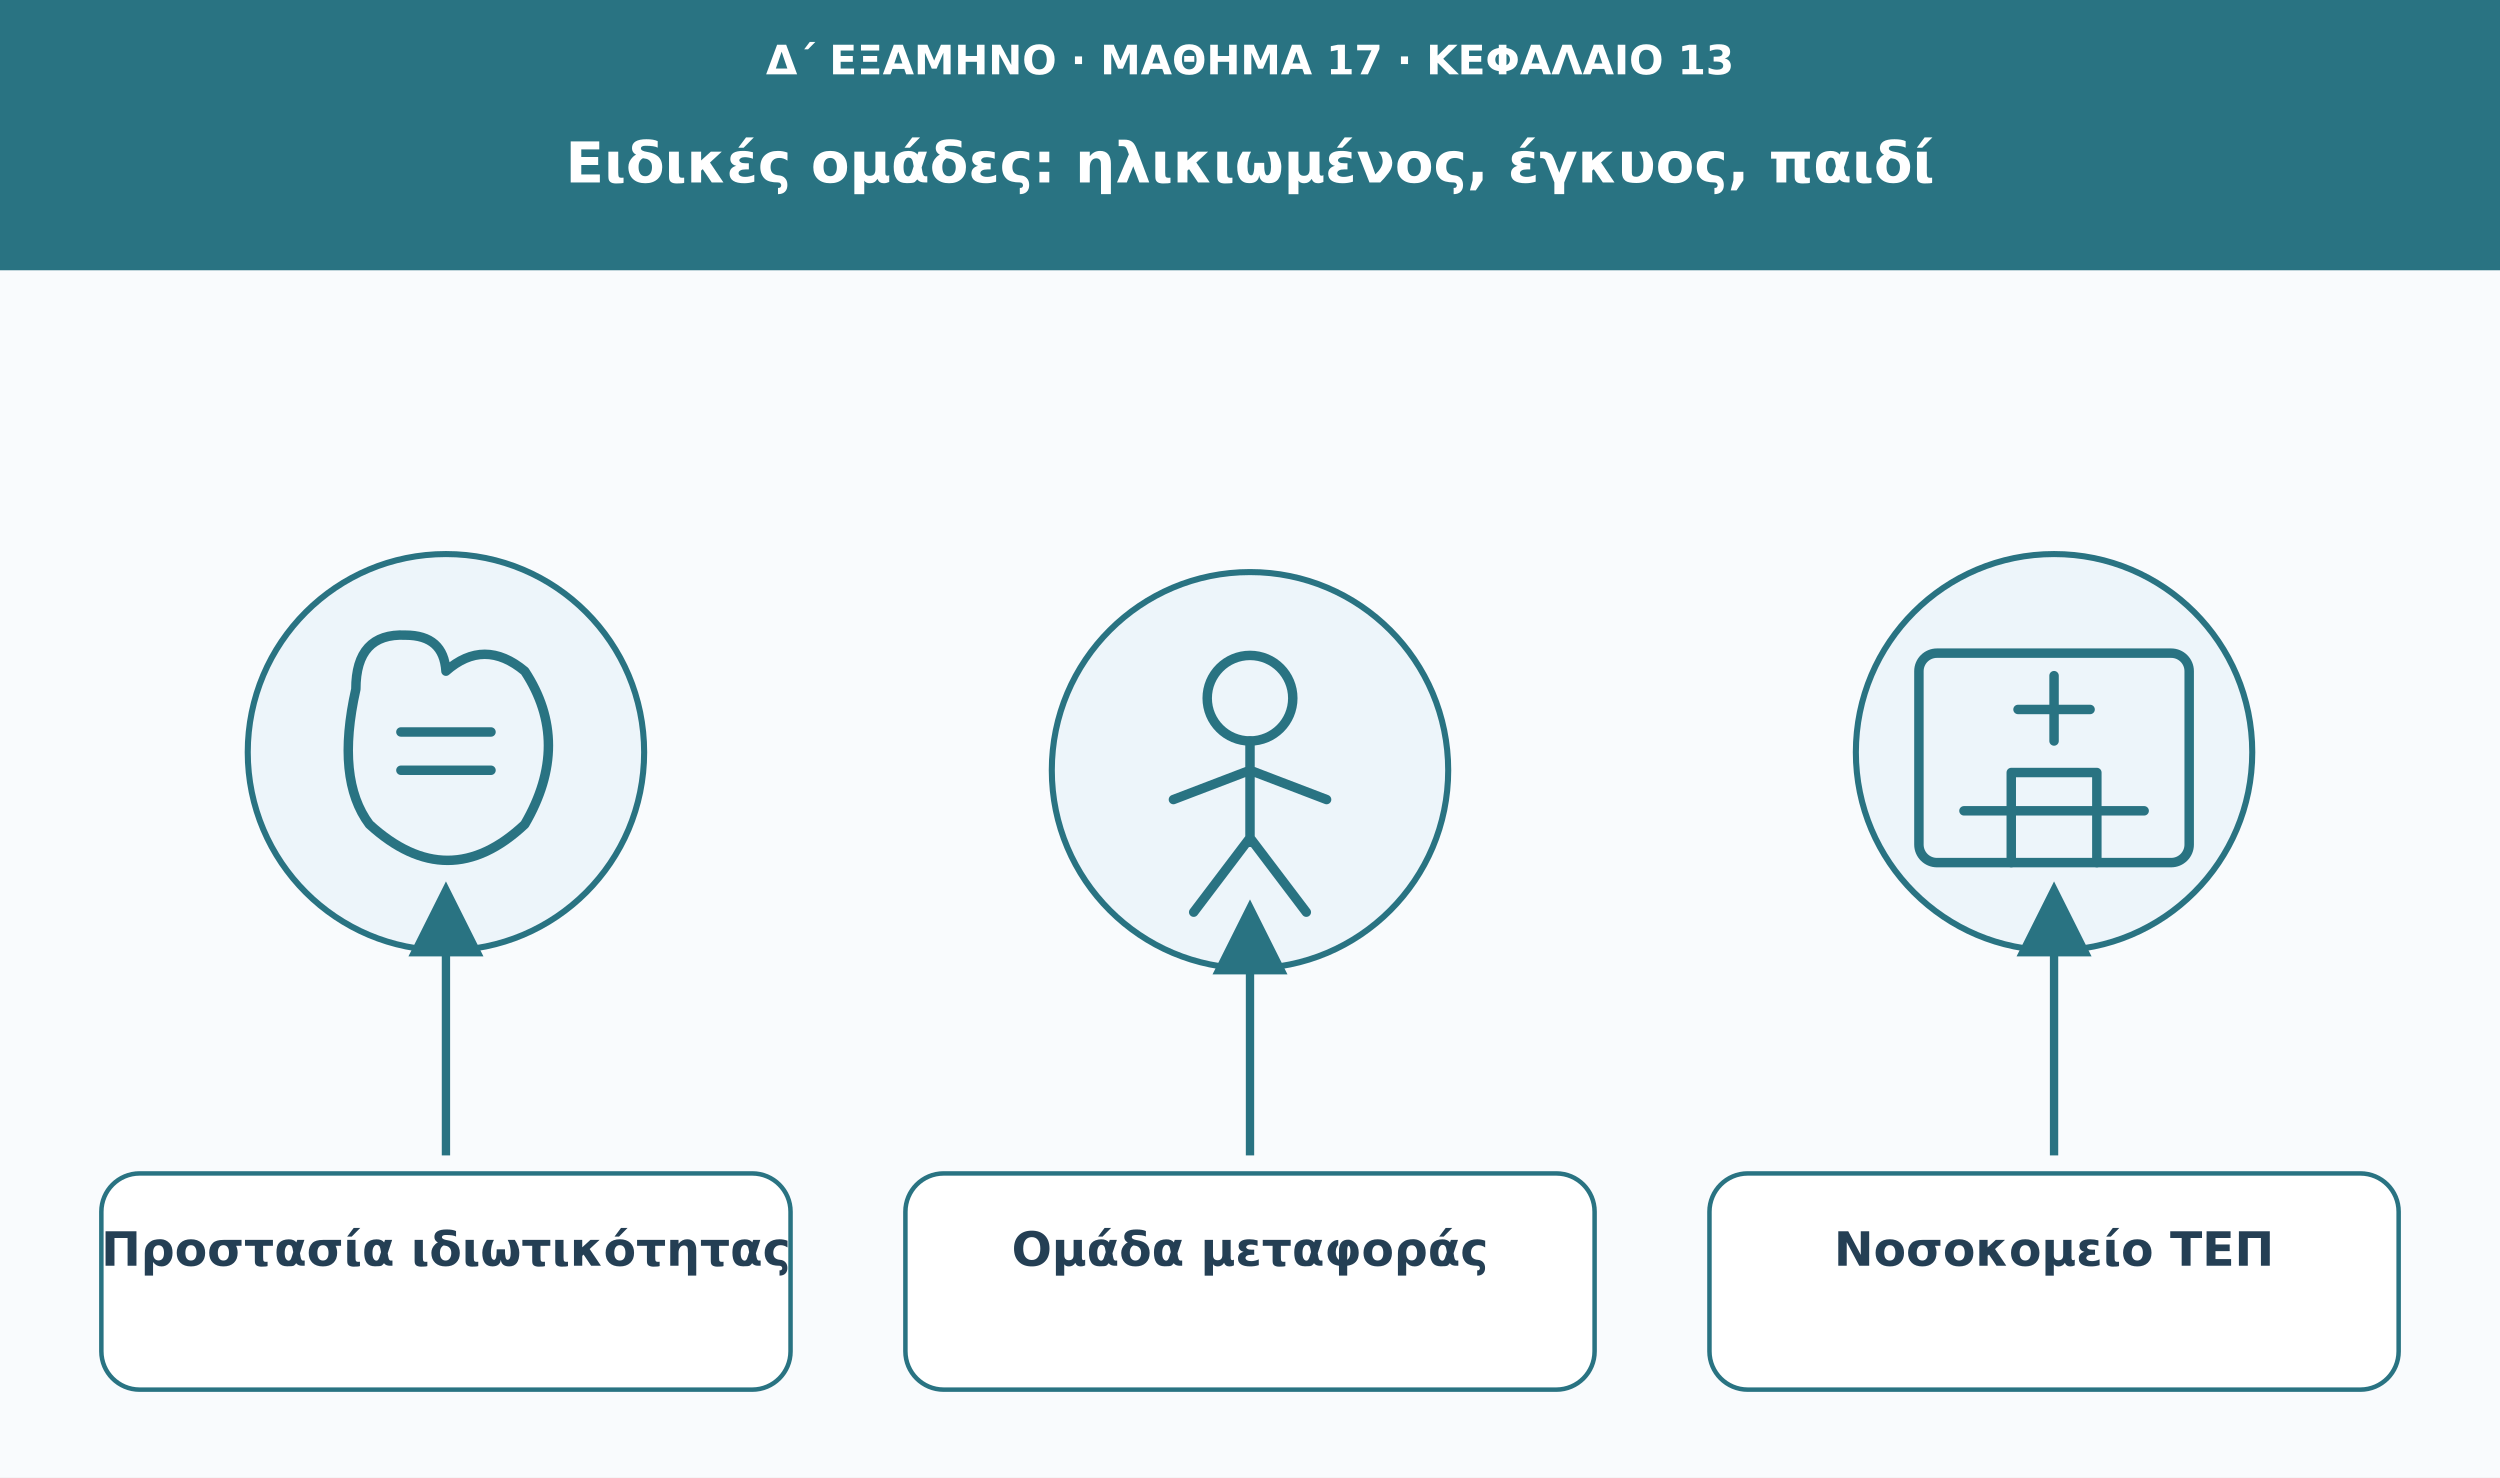
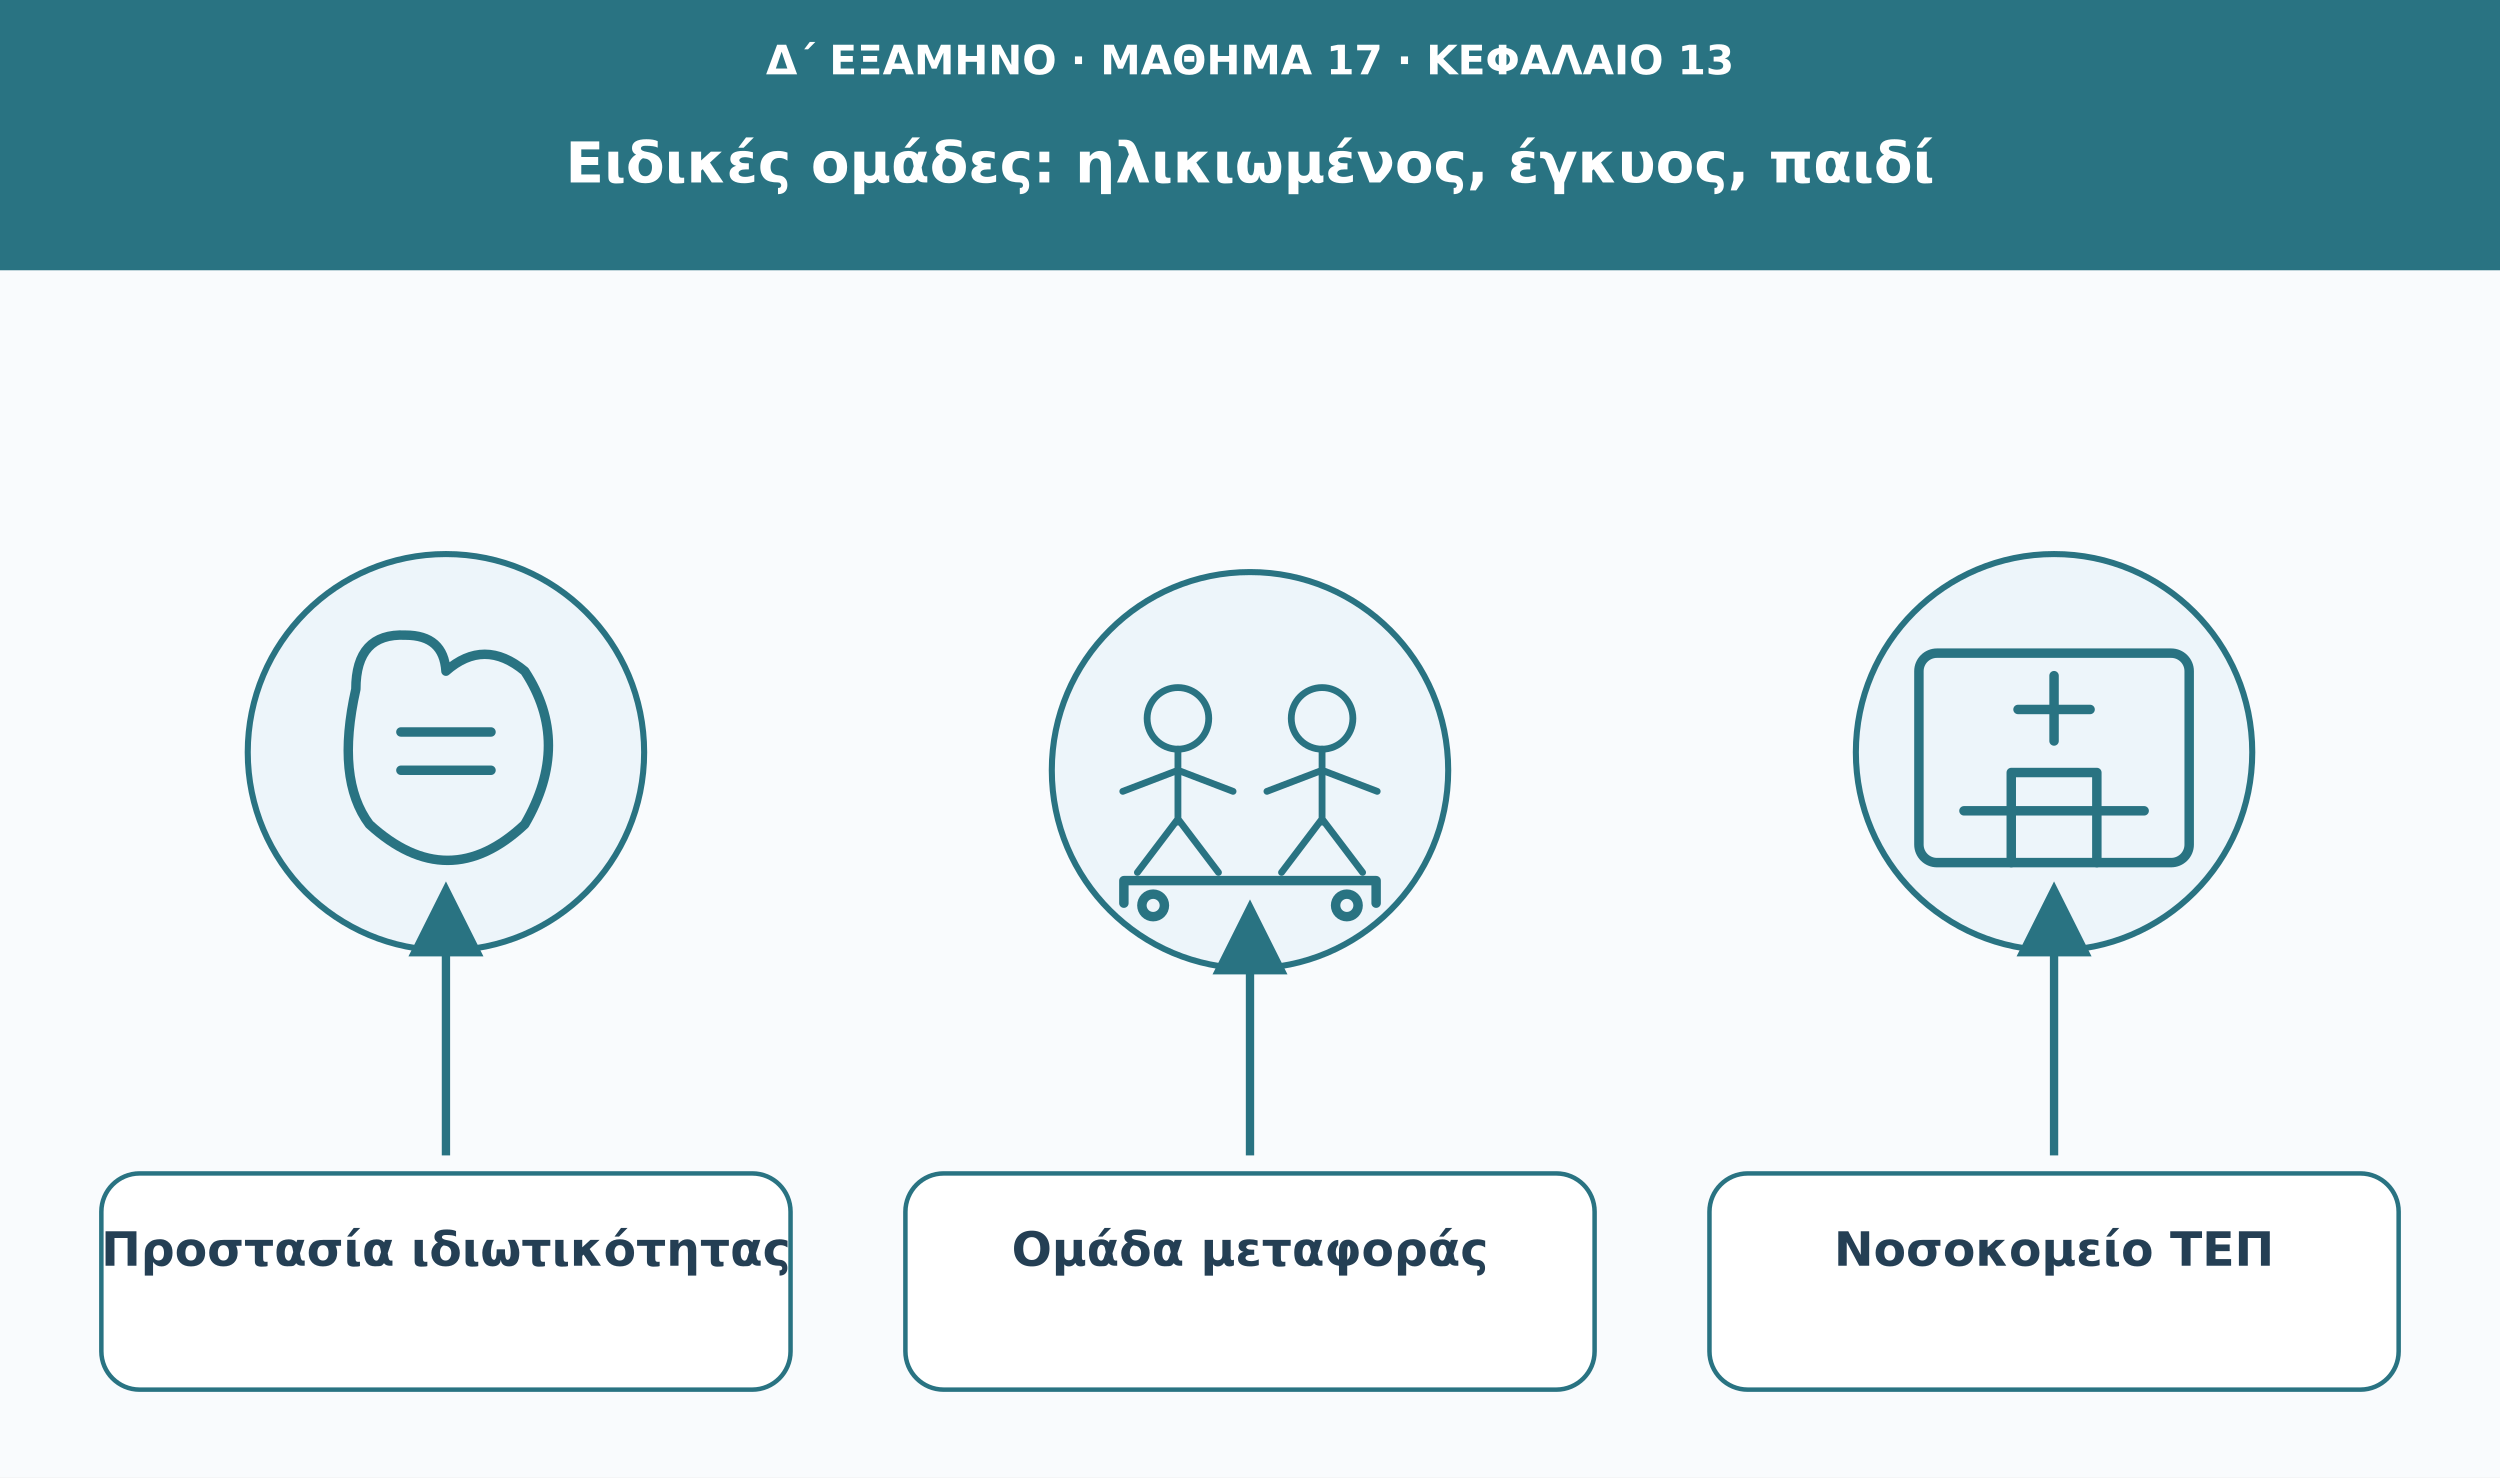
<svg xmlns="http://www.w3.org/2000/svg" viewBox="0 0 1110 656" role="img" aria-labelledby="t d">
  <defs>
    <marker id="arrow" viewBox="0 0 10 10" markerWidth="9" markerHeight="9" refX="8" refY="5" orient="auto">
      <path d="M0 0L10 5L0 10Z" fill="#297382" />
    </marker>
  </defs>
  <rect width="1110" height="656" fill="#f9fbfd" />
  <rect width="1110" height="120" fill="#297382" />
  <text x="555" y="33" font-family="DejaVu Sans,Arial,sans-serif" font-size="18" fill="#ffffff" font-weight="680" text-anchor="middle">Δ΄ ΕΞΑΜΗΝΟ · ΜΑΘΗΜΑ 17 · ΚΕΦΑΛΑΙΟ 13</text>
  <text x="555" y="81" font-family="DejaVu Sans,Arial,sans-serif" font-size="25" fill="#ffffff" font-weight="750" text-anchor="middle">Ειδικές ομάδες: ηλικιωμένος, έγκυος, παιδί</text>
  <circle cx="198" cy="334" r="88" fill="#edf5fa" stroke="#297382" stroke-width="2.7" />
  <g transform="translate(198 334)" fill="none" stroke="#297382" stroke-width="4.2" stroke-linecap="round" stroke-linejoin="round">
    <path d="M-40-28q0-25 22-24q17 0 18 16q17-15 35 0q21 32 0 68q-34 32-69 0q-15-20-6-60Z" />
    <path d="M-20-9h40m-40 17h40" />
  </g>
  <path d="M198 513L198 398" stroke="#297382" stroke-width="3.7" marker-end="url(#arrow)" />
  <rect x="45" y="521" width="306" height="96" rx="17" fill="#fff" stroke="#297382" stroke-width="2" />
  <text x="198" y="562" font-family="DejaVu Sans,Arial,sans-serif" font-size="21" fill="#243f54" font-weight="700" text-anchor="middle">Προστασία ιδιωτικότητας</text>
  <circle cx="555" cy="342" r="88" fill="#edf5fa" stroke="#297382" stroke-width="2.7" />
  <g transform="translate(555 342)" fill="none" stroke="#297382" stroke-width="4.2" stroke-linecap="round" stroke-linejoin="round">
-     <circle cx="0" cy="-32" r="19" />
-     <path d="M0-13v45m-34-19L0 0l34 13M0 30l-25 33M0 30l25 33" />
+     <g transform="translate(-32 0) scale(.72)">
+       <circle cx="0" cy="-32" r="19" />
+       <path d="M0-13v45m-34-19L0 0l34 13M0 30l-25 33M0 30l25 33" />
+     </g>
+     <g transform="translate(32 0) scale(.72)">
+       <circle cx="0" cy="-32" r="19" />
+       <path d="M0-13v45m-34-19L0 0l34 13M0 30l-25 33M0 30l25 33" />
+     </g>
+     <path d="M-56 49h112m-112 0v10m112-10v10" />
+     <circle cx="-43" cy="60" r="5" />
+     <circle cx="43" cy="60" r="5" />
  </g>
  <path d="M555 513L555 406" stroke="#297382" stroke-width="3.7" marker-end="url(#arrow)" />
  <rect x="402" y="521" width="306" height="96" rx="17" fill="#fff" stroke="#297382" stroke-width="2" />
  <text x="555" y="562" font-family="DejaVu Sans,Arial,sans-serif" font-size="21" fill="#243f54" font-weight="700" text-anchor="middle">Ομάδα μεταφοράς</text>
  <circle cx="912" cy="334" r="88" fill="#edf5fa" stroke="#297382" stroke-width="2.7" />
  <g transform="translate(912 334)" fill="none" stroke="#297382" stroke-width="4.2" stroke-linecap="round" stroke-linejoin="round">
    <rect x="-60" y="-44" width="120" height="93" rx="8" />
    <path d="M0-34v29m-16-14h32M-40 26h80M-19 49V9h38v40" />
  </g>
  <path d="M912 513L912 398" stroke="#297382" stroke-width="3.7" marker-end="url(#arrow)" />
  <rect x="759" y="521" width="306" height="96" rx="17" fill="#fff" stroke="#297382" stroke-width="2" />
  <text x="912" y="562" font-family="DejaVu Sans,Arial,sans-serif" font-size="21" fill="#243f54" font-weight="700" text-anchor="middle">Νοσοκομείο ΤΕΠ</text>
</svg>
